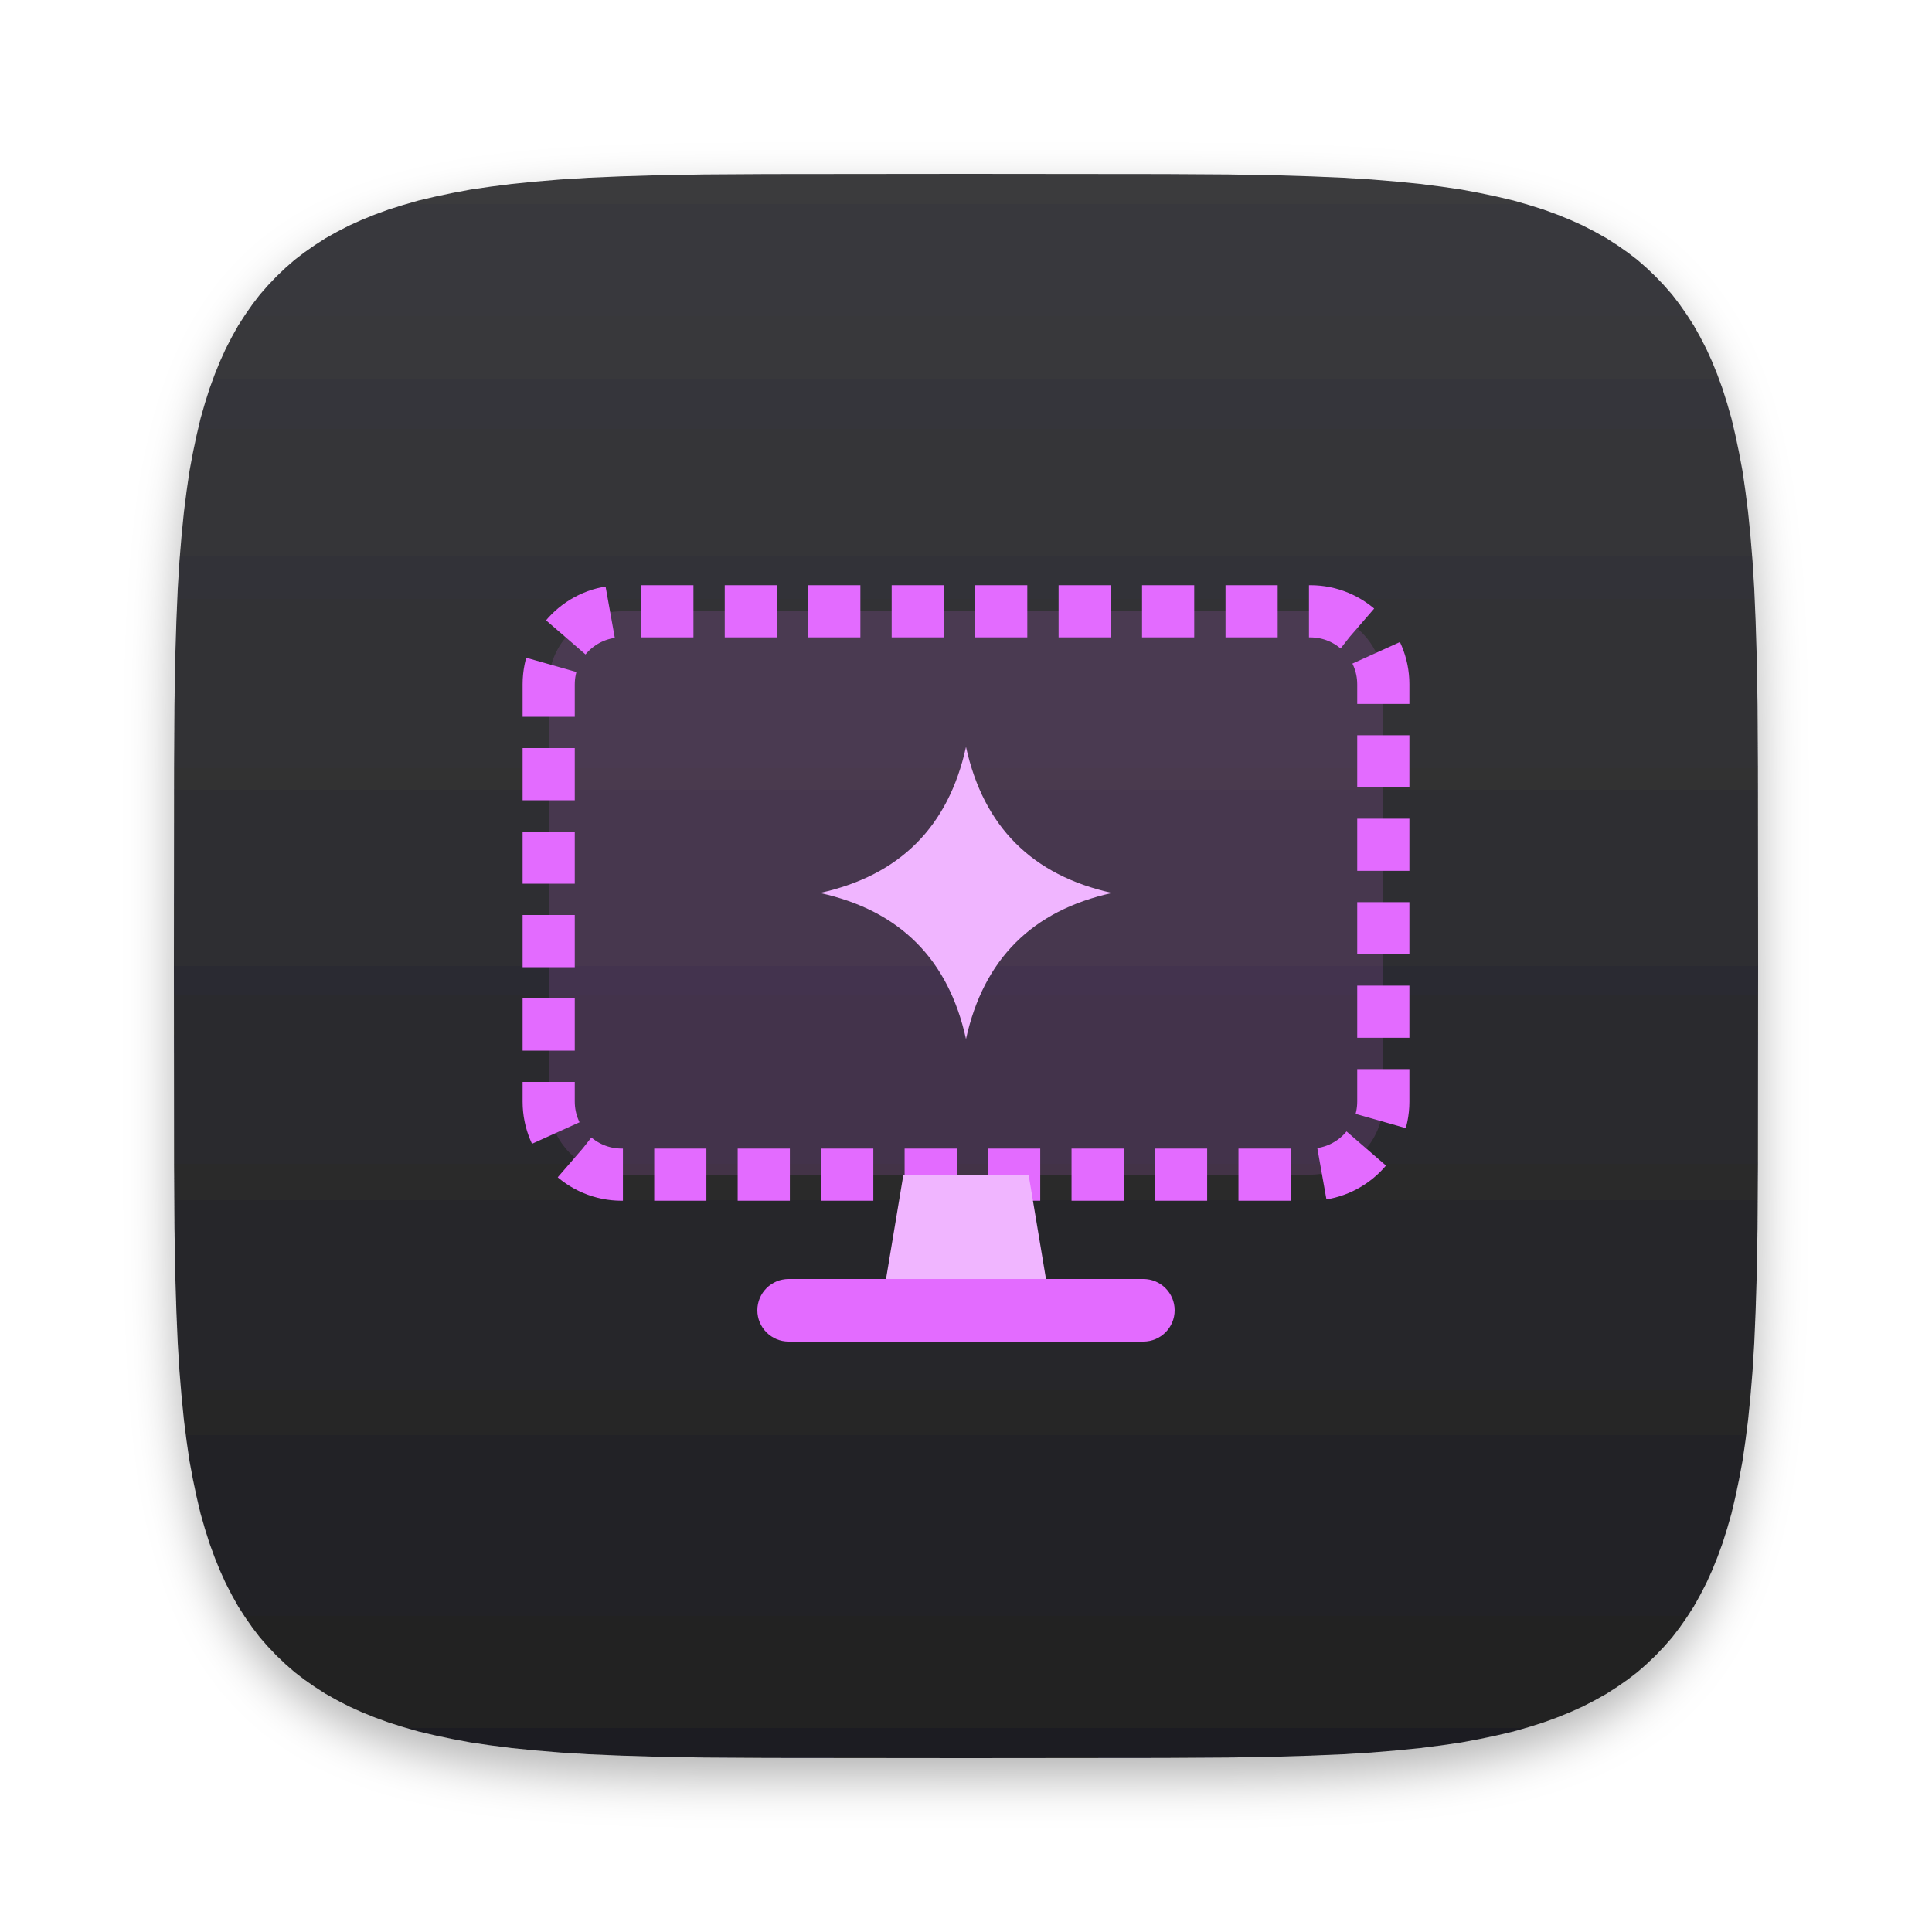
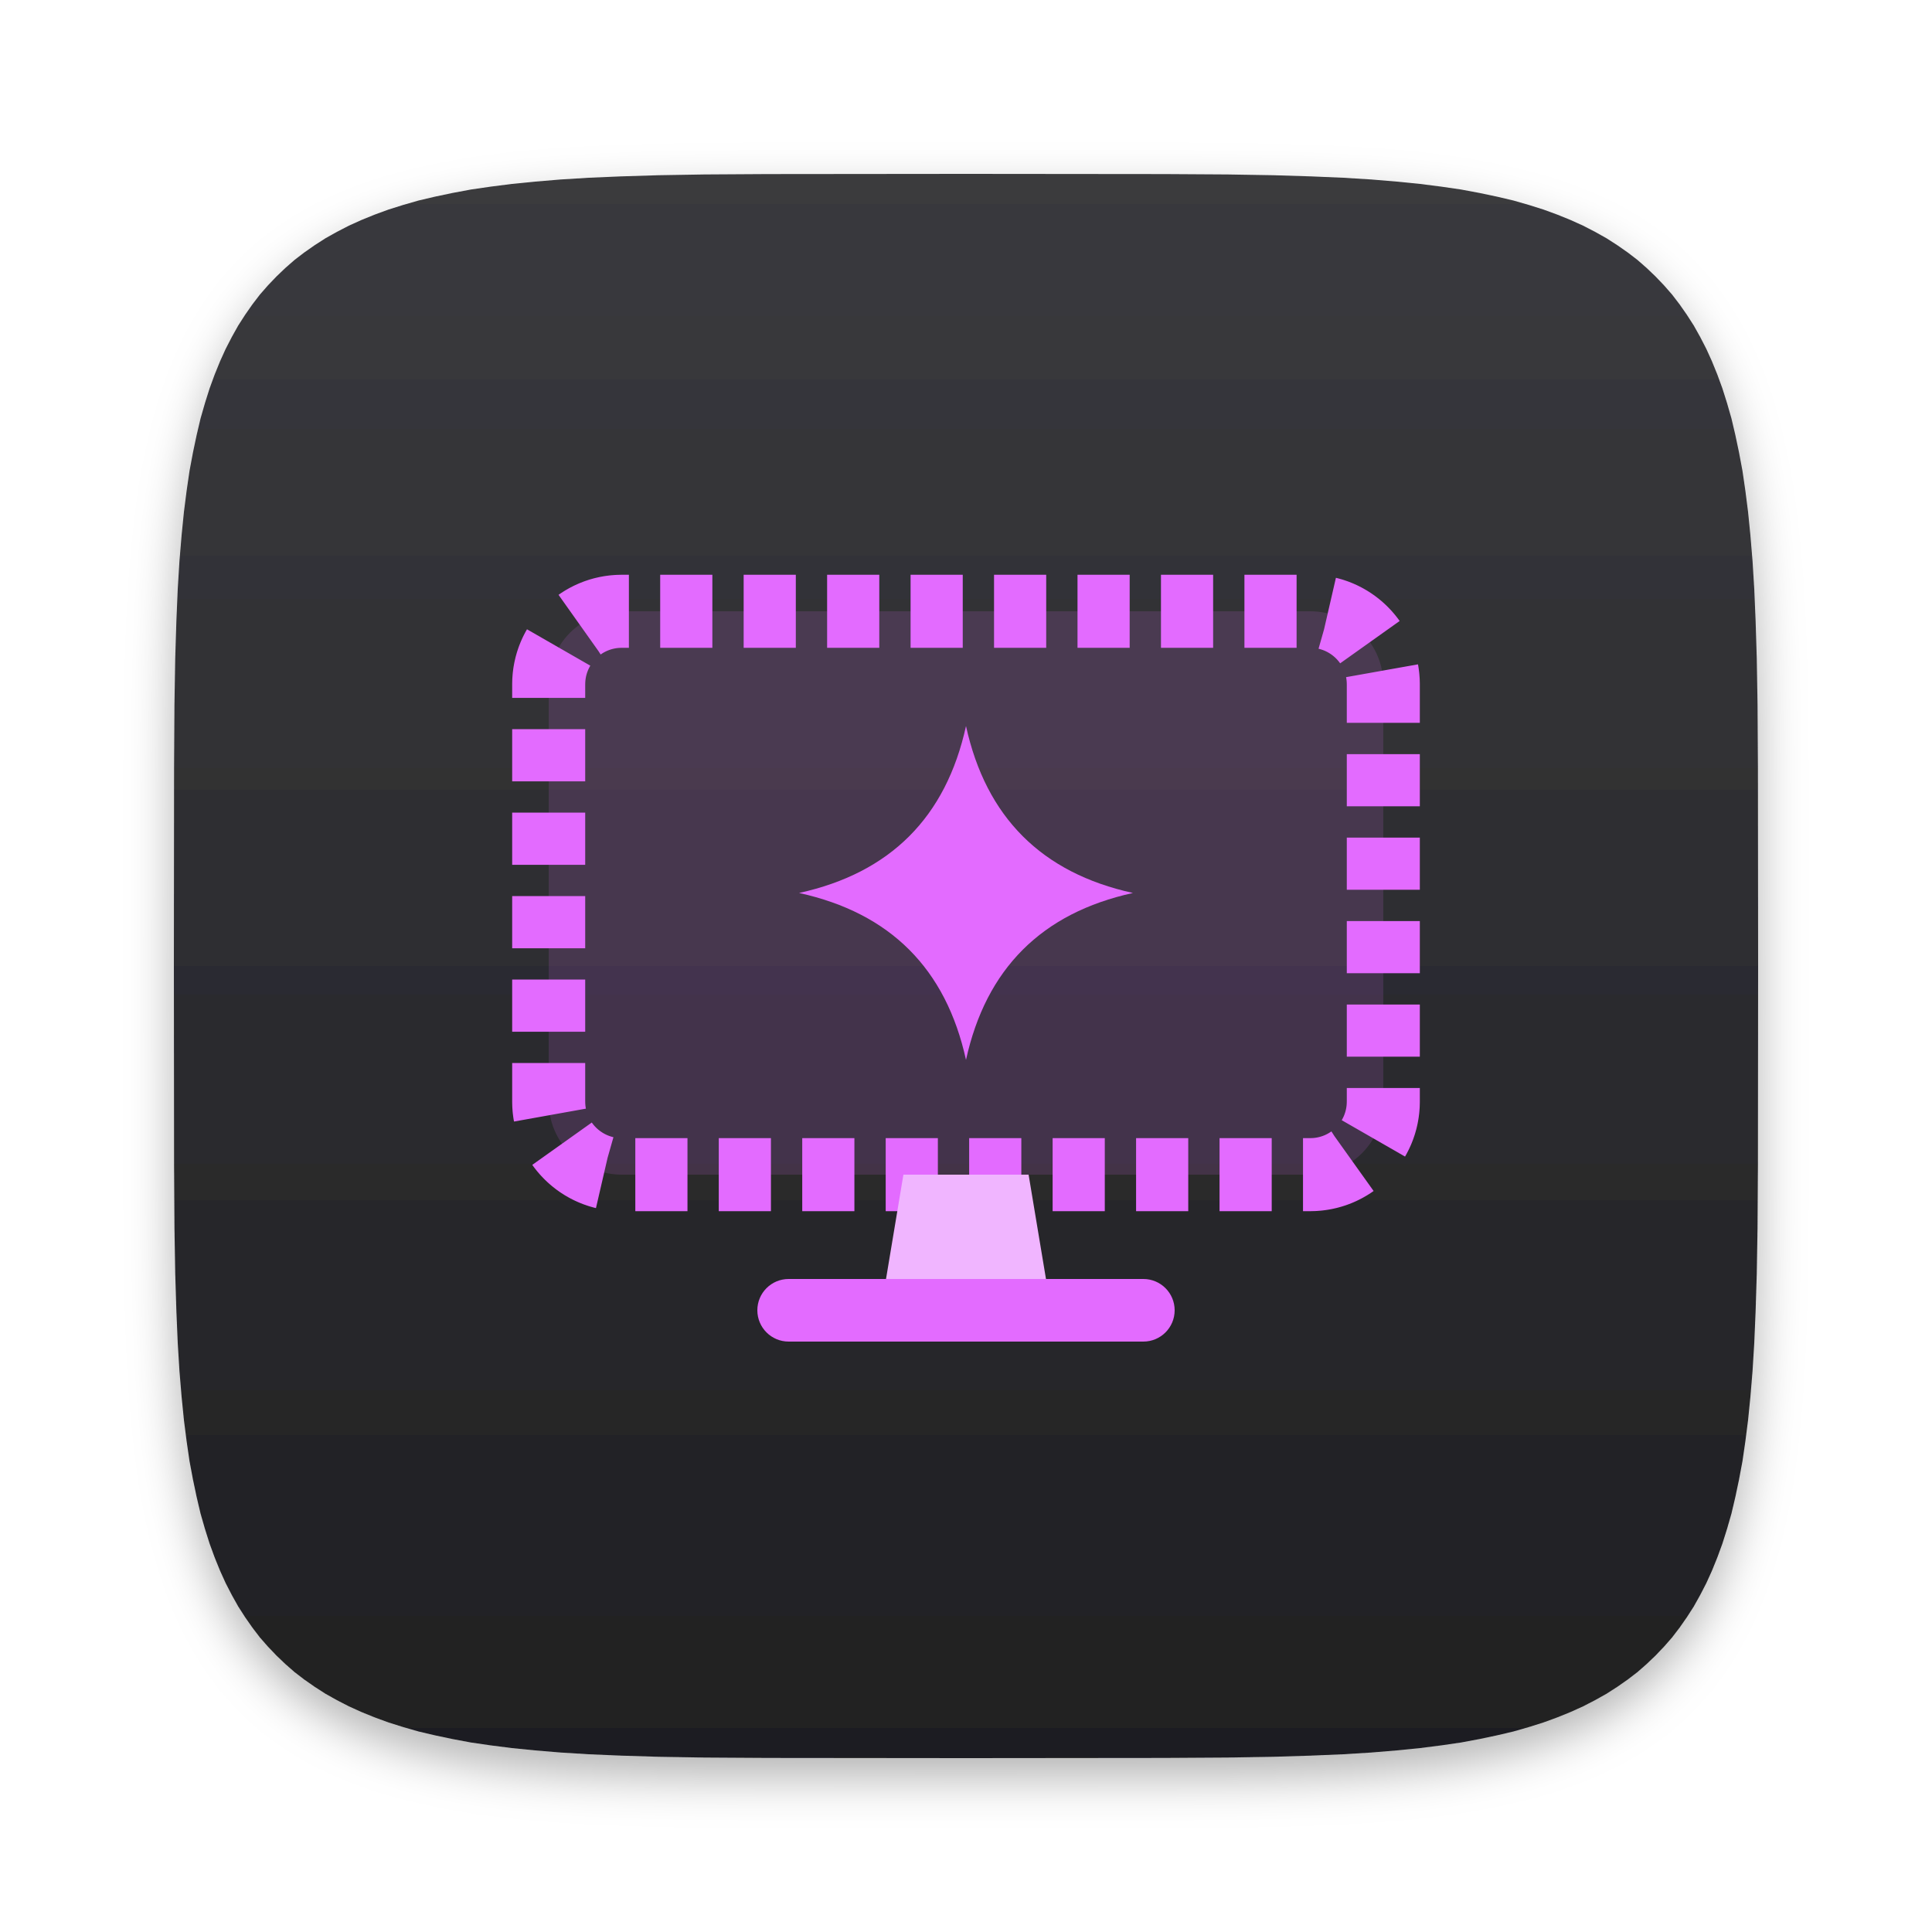
<svg xmlns="http://www.w3.org/2000/svg" viewBox="0 0 100 100" width="1024" height="1024">
  <defs>
    <filter id="shadow" x="-20%" y="-20%" width="140%" height="140%">
      <feDropShadow dx="0" dy="1" stdDeviation="1.2" flood-color="#000" flood-opacity=".3" />
    </filter>
    <linearGradient id="g-figment" x1="0" y1="0" x2="0" y2="1">
      <stop offset="0" stop-color="#3a3a3e" />
      <stop offset="1" stop-color="#1f1f22" />
    </linearGradient>
  </defs>
  <path d="M91.00 50.00 L90.99 60.27 L90.97 63.55 L90.93 65.93 L90.87 67.87 L90.80 69.52 L90.71 70.98 L90.60 72.30 L90.48 73.50 L90.34 74.60 L90.19 75.63 L90.01 76.59 L89.82 77.49 L89.62 78.34 L89.39 79.14 L89.15 79.90 L88.89 80.61 L88.61 81.30 L88.32 81.94 L88.00 82.56 L87.67 83.15 L87.31 83.71 L86.94 84.24 L86.55 84.75 L86.13 85.23 L85.69 85.69 L85.23 86.13 L84.75 86.55 L84.24 86.94 L83.71 87.31 L83.15 87.67 L82.56 88.00 L81.94 88.32 L81.30 88.61 L80.61 88.89 L79.90 89.15 L79.14 89.39 L78.34 89.62 L77.49 89.82 L76.59 90.01 L75.63 90.19 L74.60 90.34 L73.50 90.48 L72.30 90.60 L70.98 90.71 L69.52 90.80 L67.87 90.87 L65.93 90.93 L63.55 90.97 L60.27 90.99 L50.00 91.00 L39.73 90.99 L36.45 90.97 L34.07 90.93 L32.13 90.87 L30.48 90.80 L29.02 90.71 L27.70 90.60 L26.50 90.48 L25.40 90.34 L24.37 90.19 L23.41 90.01 L22.51 89.82 L21.66 89.62 L20.86 89.39 L20.10 89.15 L19.39 88.89 L18.70 88.61 L18.06 88.32 L17.44 88.00 L16.85 87.67 L16.29 87.31 L15.76 86.94 L15.25 86.55 L14.77 86.13 L14.31 85.69 L13.87 85.23 L13.45 84.75 L13.06 84.24 L12.69 83.71 L12.33 83.15 L12.00 82.56 L11.68 81.94 L11.39 81.30 L11.11 80.61 L10.85 79.90 L10.61 79.14 L10.38 78.34 L10.18 77.49 L9.99 76.59 L9.81 75.63 L9.66 74.60 L9.52 73.50 L9.40 72.30 L9.29 70.98 L9.20 69.52 L9.13 67.87 L9.07 65.93 L9.03 63.55 L9.01 60.27 L9.00 50.00 L9.01 39.73 L9.03 36.45 L9.07 34.07 L9.13 32.13 L9.20 30.48 L9.29 29.02 L9.40 27.70 L9.52 26.50 L9.66 25.40 L9.81 24.37 L9.99 23.41 L10.18 22.51 L10.38 21.66 L10.61 20.86 L10.85 20.10 L11.11 19.39 L11.39 18.70 L11.68 18.06 L12.00 17.44 L12.33 16.85 L12.69 16.29 L13.06 15.76 L13.45 15.25 L13.87 14.77 L14.31 14.31 L14.77 13.87 L15.25 13.45 L15.76 13.06 L16.29 12.69 L16.85 12.33 L17.44 12.00 L18.06 11.68 L18.70 11.39 L19.39 11.11 L20.10 10.85 L20.86 10.61 L21.66 10.38 L22.51 10.18 L23.41 9.99 L24.37 9.81 L25.40 9.66 L26.50 9.52 L27.70 9.40 L29.02 9.29 L30.48 9.20 L32.13 9.13 L34.07 9.07 L36.45 9.03 L39.73 9.01 L50.00 9.00 L60.27 9.01 L63.55 9.03 L65.93 9.07 L67.87 9.13 L69.52 9.20 L70.98 9.29 L72.30 9.40 L73.50 9.52 L74.60 9.66 L75.63 9.81 L76.59 9.99 L77.49 10.18 L78.34 10.38 L79.14 10.61 L79.90 10.85 L80.61 11.11 L81.30 11.39 L81.94 11.68 L82.56 12.00 L83.15 12.33 L83.71 12.69 L84.24 13.06 L84.75 13.45 L85.23 13.87 L85.69 14.31 L86.13 14.77 L86.55 15.25 L86.94 15.76 L87.31 16.29 L87.67 16.85 L88.00 17.44 L88.32 18.06 L88.61 18.70 L88.89 19.39 L89.15 20.10 L89.39 20.86 L89.62 21.66 L89.82 22.51 L90.01 23.41 L90.19 24.37 L90.34 25.40 L90.48 26.50 L90.60 27.70 L90.71 29.02 L90.80 30.48 L90.87 32.13 L90.93 34.07 L90.97 36.45 L90.99 39.73Z" fill="url(#g-figment)" filter="url(#shadow)" />
  <g transform="translate(23 23) scale(.54)">
-     <rect x="10" y="16" width="80" height="54" rx="7" fill="rgba(227,107,255,.14)" stroke="#E36BFF" stroke-width="5" pathLength="96" stroke-dasharray="5 3" stroke-dashoffset="6.125" />
+     <rect x="10" y="16" width="80" height="54" rx="7" fill="rgba(227,107,255,.14)" stroke="#E36BFF" stroke-width="7" pathLength="48" stroke-dasharray="5 3" stroke-dashoffset="4.312" />
    <path d="M44 70 L42 82 H58 L56 70Z" fill="#F0B5FF" />
    <rect x="30" y="80" width="40" height="6" rx="3" fill="#E36BFF" />
-     <path d="M50 29 Q52.52 40.48 64 43 Q52.52 45.52 50 57 Q47.48 45.52 36 43 Q47.48 40.48 50 29Z" fill="#F0B5FF" />
+     <path d="M50 27 Q52.88 40.12 66 43 Q52.88 45.88 50 59 Q47.12 45.88 34 43 Q47.12 40.12 50 27Z" fill="#E36BFF" />
  </g>
</svg>
